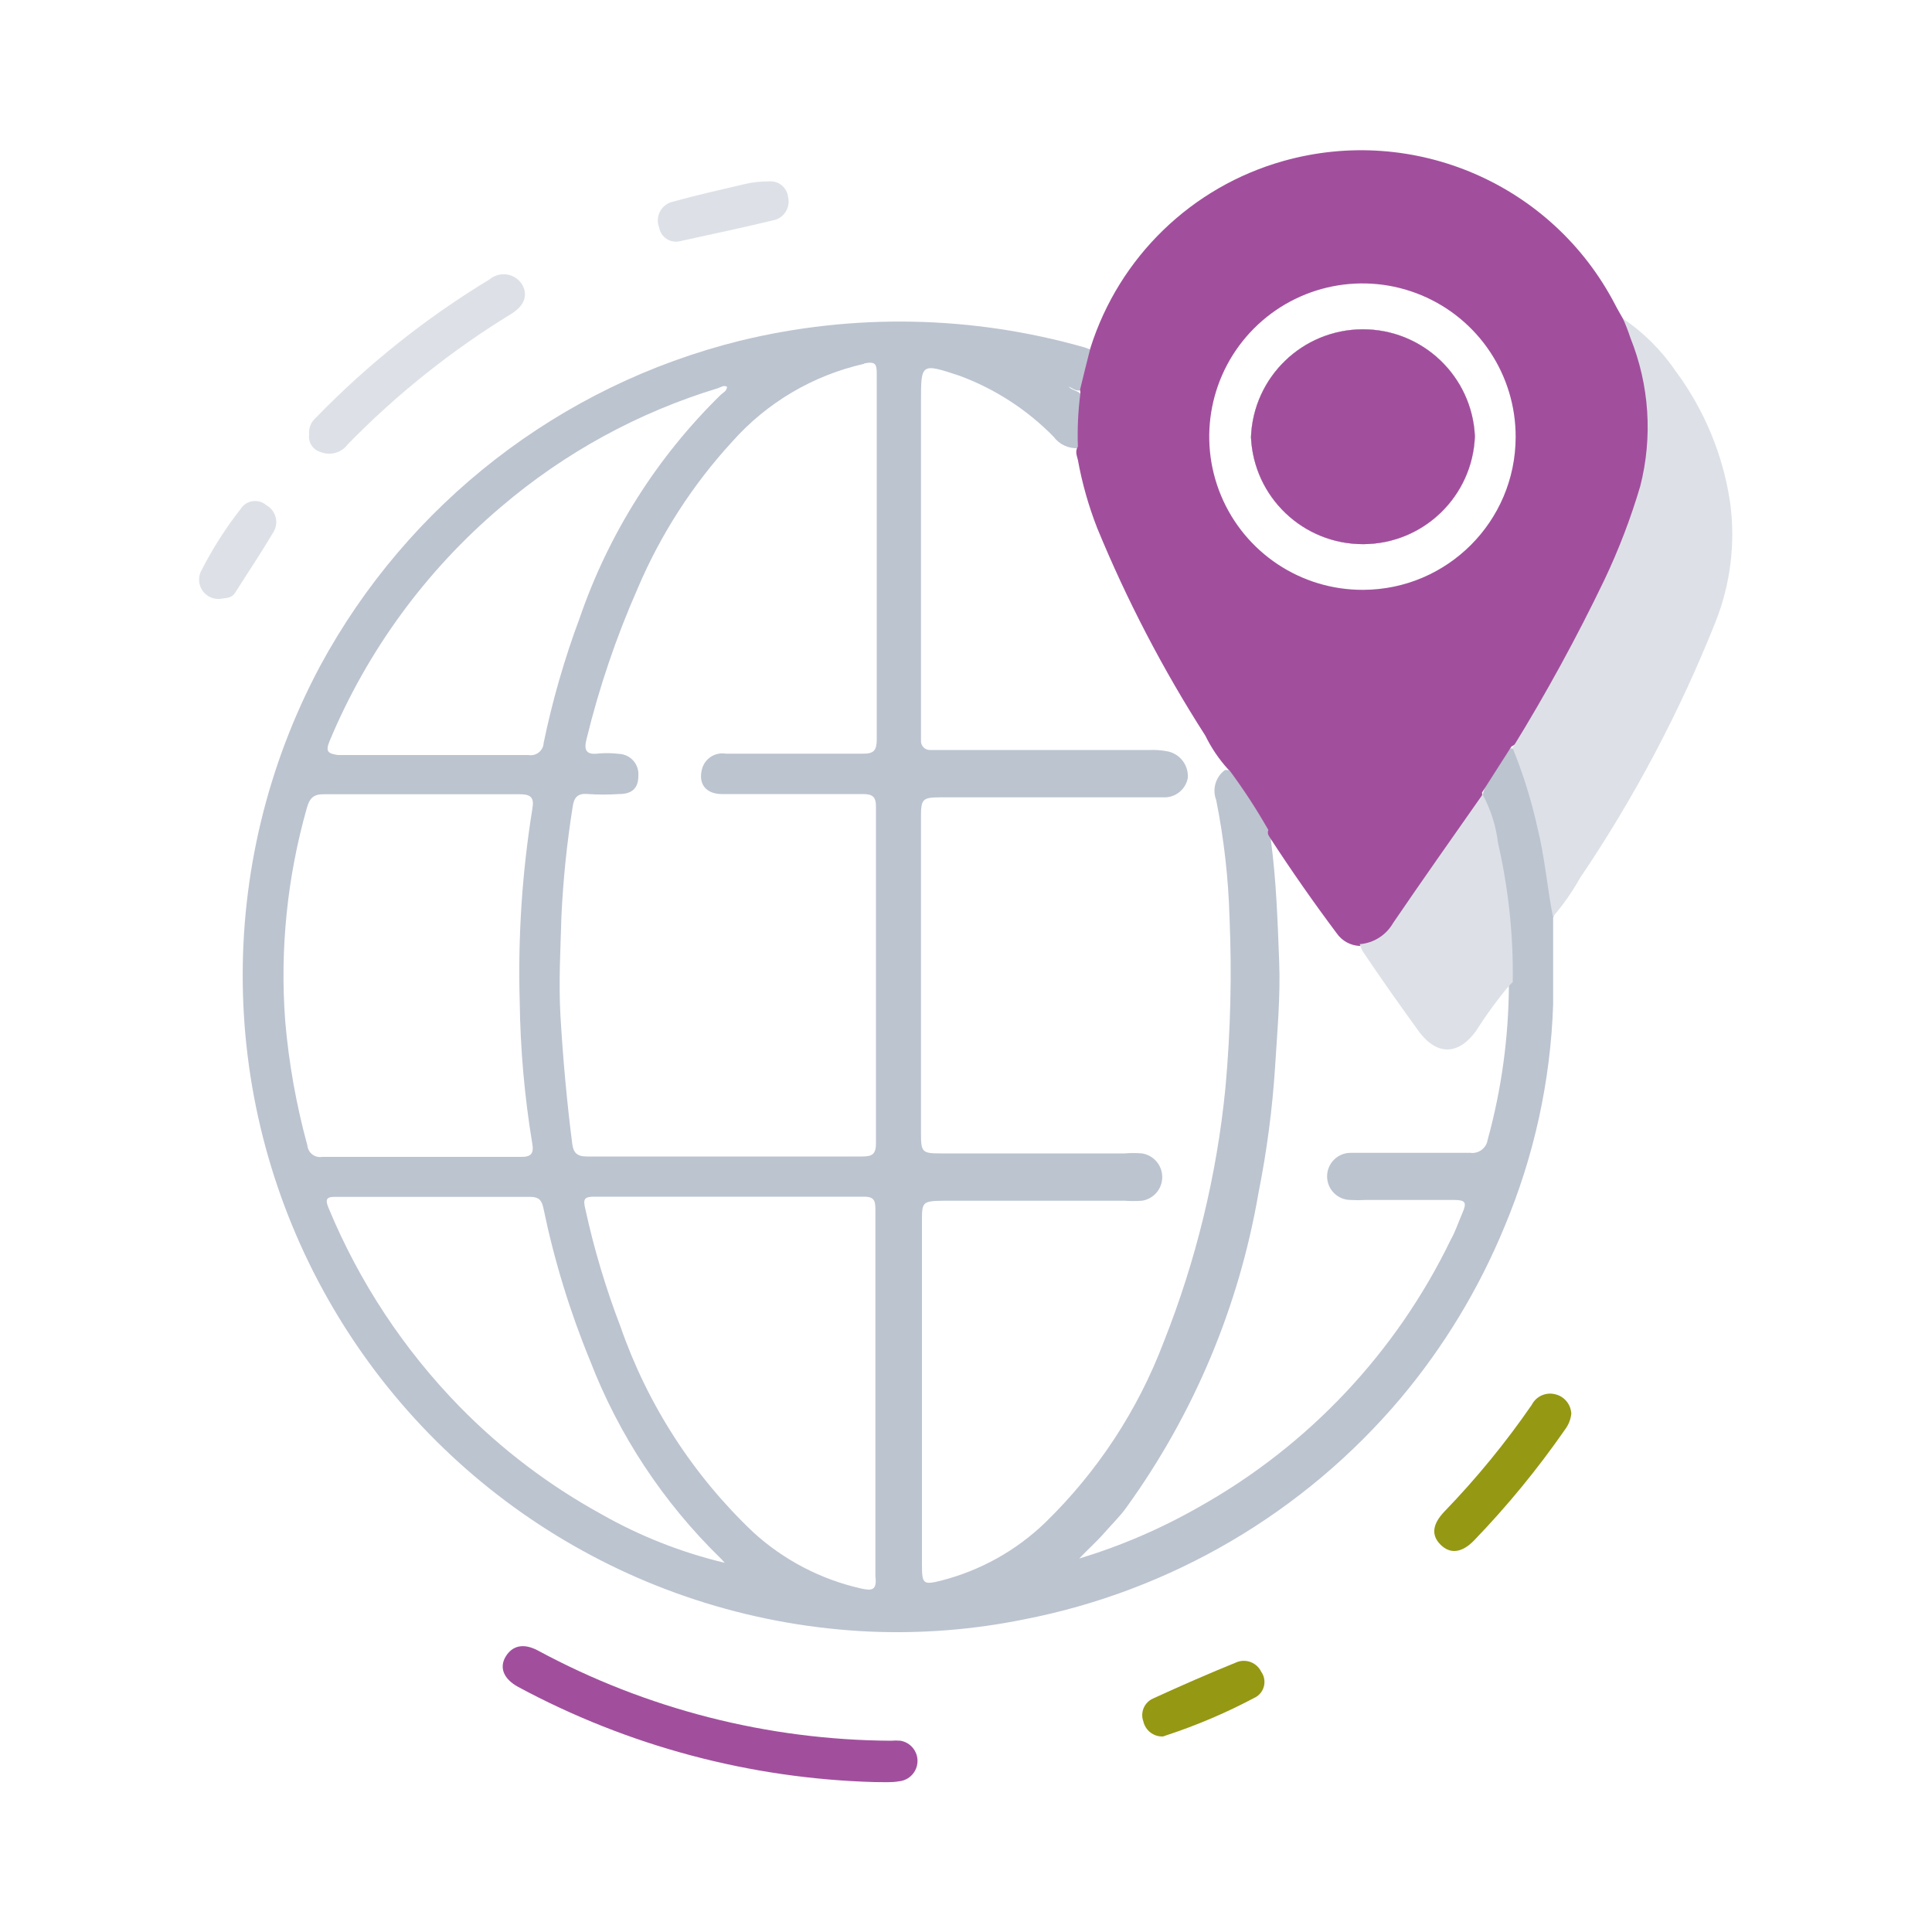
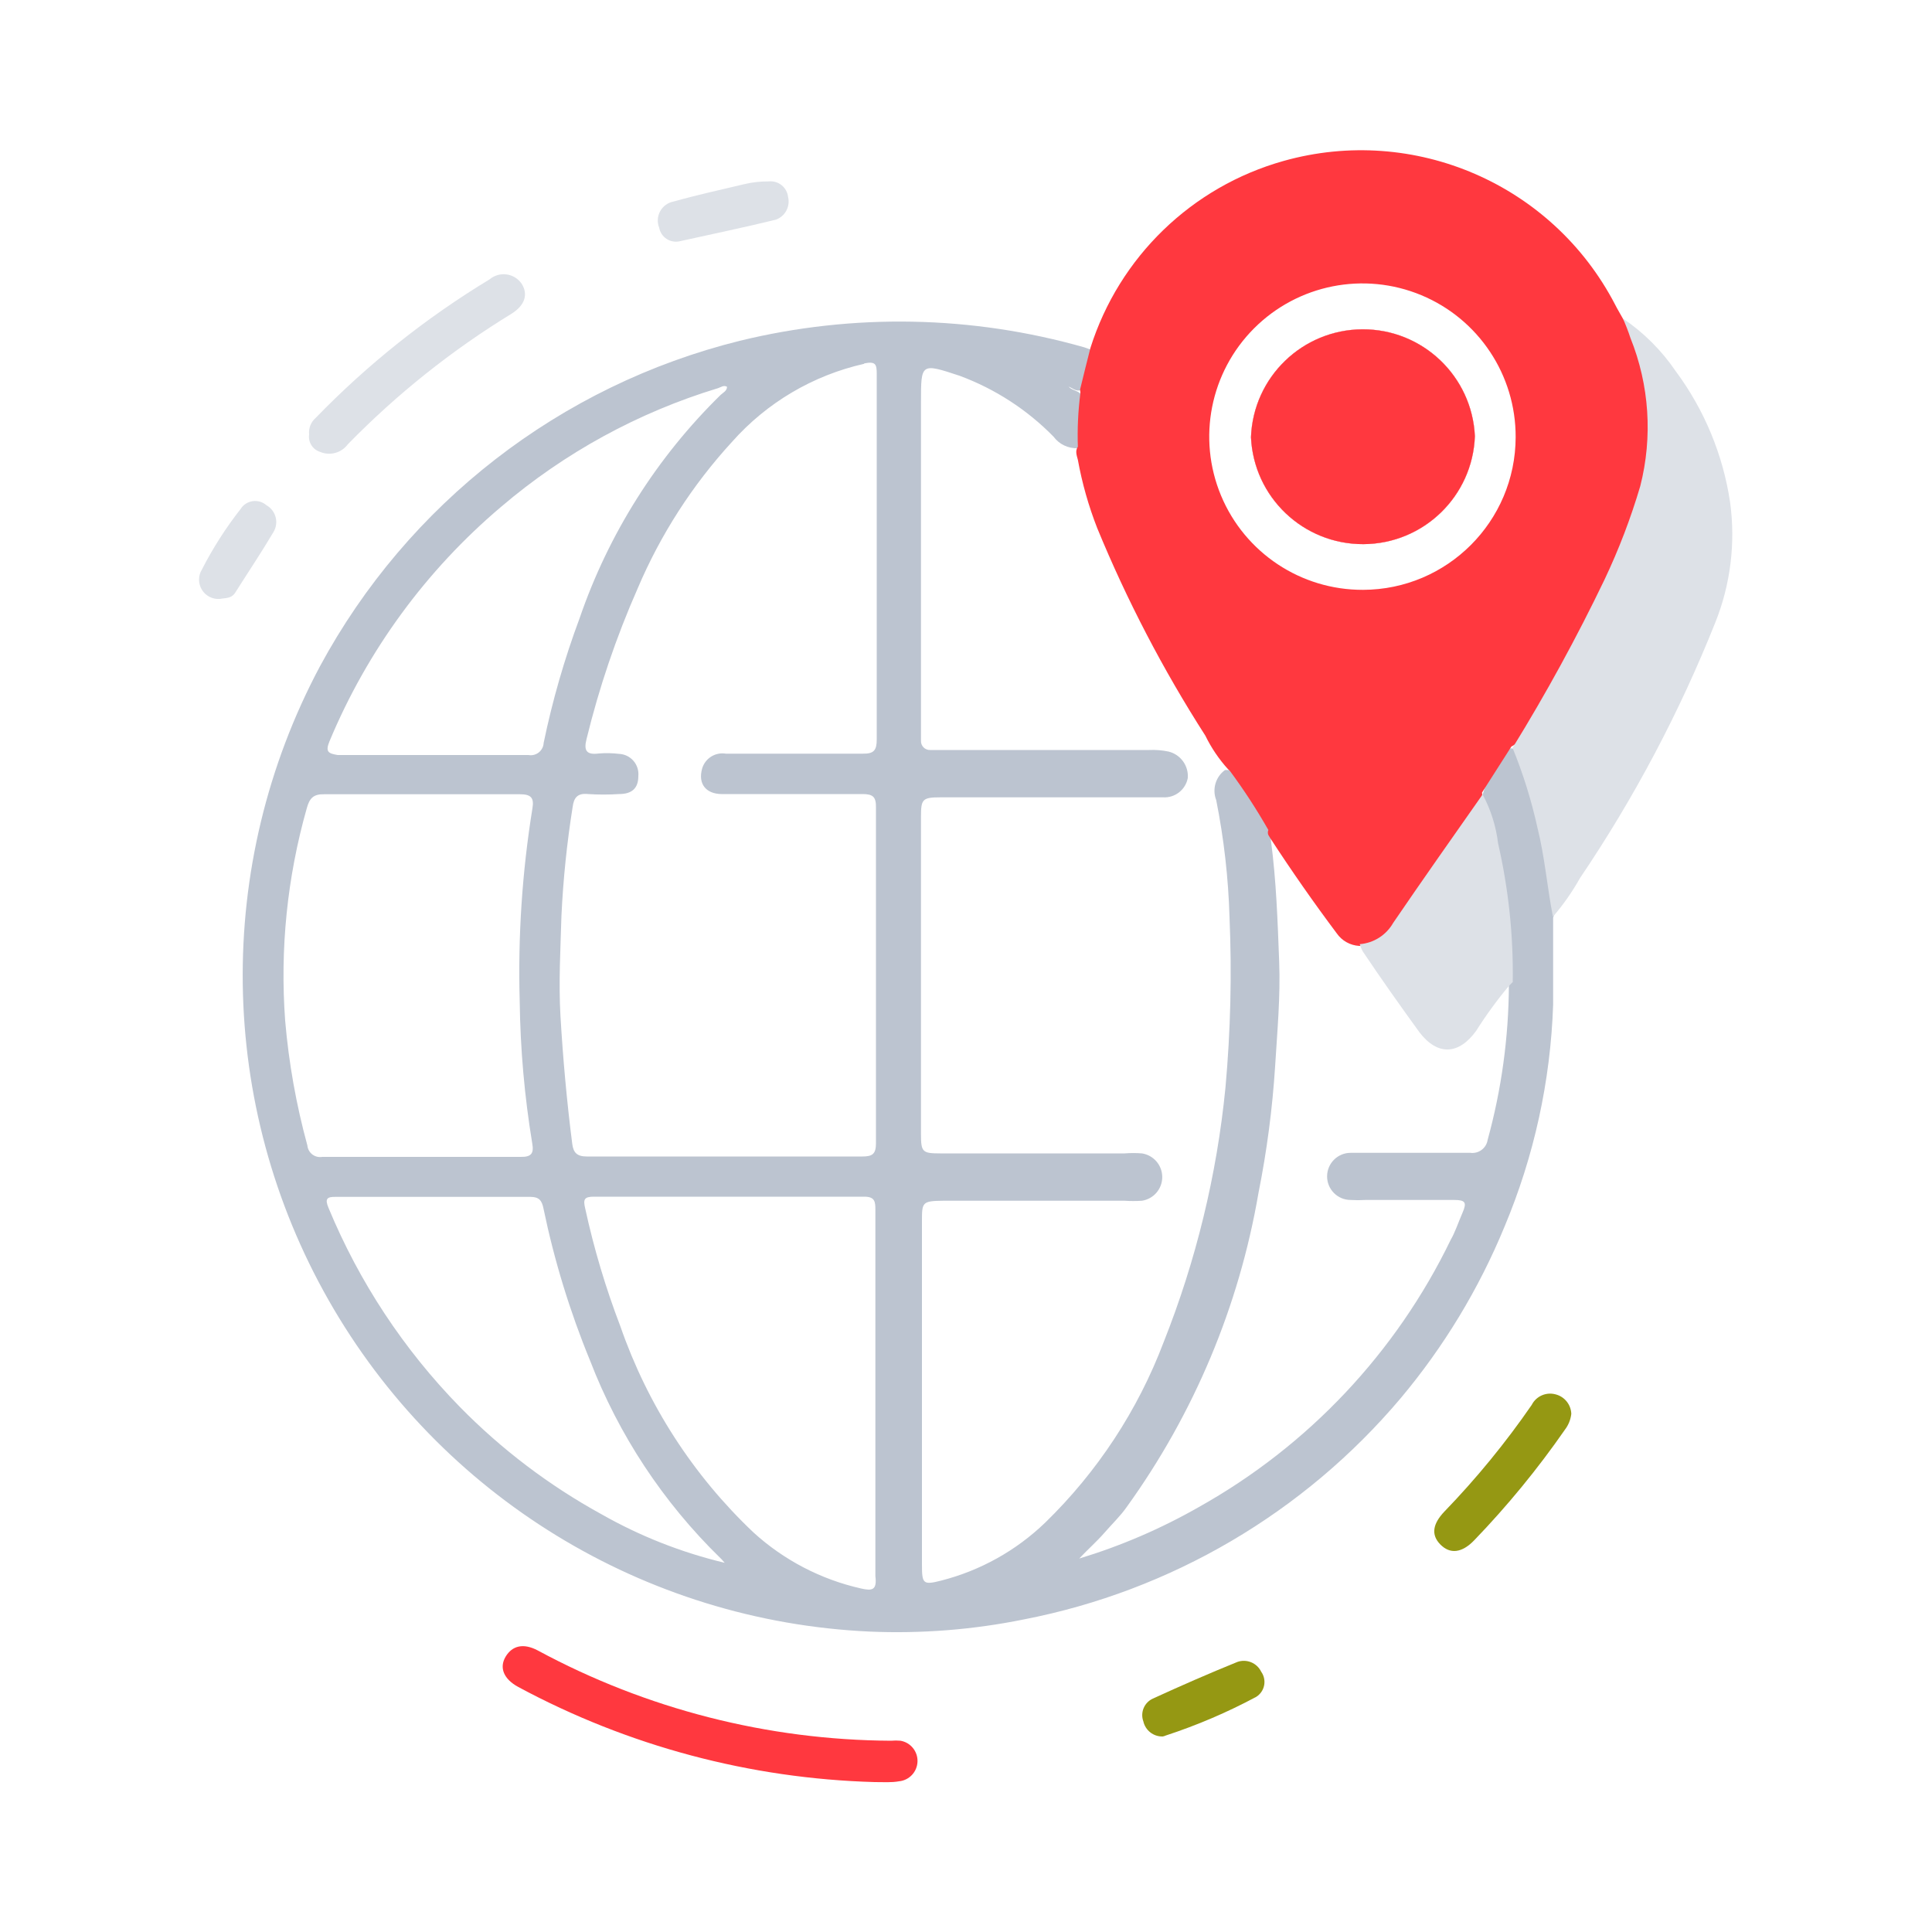
<svg xmlns="http://www.w3.org/2000/svg" id="Layer_1" data-name="Layer 1" viewBox="0 0 100 100">
  <defs>
-     <style>.cls-1{fill:#bcc4d0;}.cls-2{fill:#a14f9d;}.cls-3{fill:#dde1e7;}.cls-4{fill:#959813;}.cls-5{fill:#fefefe;}</style>
+     <style>.cls-1{fill:#bcc4d0;}.cls-2{fill:#ff383f;}.cls-3{fill:#dde1e7;}.cls-4{fill:#959813;}.cls-5{fill:#fefefe;}</style>
  </defs>
  <path class="cls-1" d="M80.46,46.81a31.64,31.64,0,0,0-1.67-7.42,1.48,1.48,0,0,0-.4-.64l-.1,0h0a.14.14,0,0,0-.14,0,5.68,5.68,0,0,0-1.41,2.38h0s0,.07,0,.1l0,.08h0a31.57,31.57,0,0,1,1.36,9.46V51A30.76,30.76,0,0,1,77,59a.8.8,0,0,1-.9.67c-1.06,0-2.13,0-3.19,0s-2,0-3,0a1.22,1.22,0,0,0,0,2.44,6.6,6.6,0,0,0,.77,0c1.53,0,3.06,0,4.59,0,.58,0,.66.13.43.66s-.38,1-.61,1.4A31.64,31.64,0,0,1,62.06,78a30.06,30.06,0,0,1-6.2,2.67c.46-.49.91-.88,1.31-1.34S58,78.46,58.32,78a39.1,39.1,0,0,0,6.82-16.26A49.49,49.49,0,0,0,66,55.19c.11-1.8.28-3.61.21-5.41-.08-2.1-.15-4.21-.43-6.3l0-.25h0a.78.78,0,0,1,0-.16,17.49,17.49,0,0,0-1.84-3,.41.41,0,0,0-.4-.21.34.34,0,0,0-.14,0,1.33,1.33,0,0,0-.45,1.55,36.4,36.4,0,0,1,.69,6.07,66.51,66.51,0,0,1-.21,8.81,48.58,48.58,0,0,1-3.2,13.18,25.77,25.77,0,0,1-6.13,9.34,12.06,12.06,0,0,1-5.38,3c-.94.24-1,.17-1-.82V63.23c0-1,0-1.07,1.11-1.08h9.38a6.76,6.76,0,0,0,.9,0,1.24,1.24,0,0,0,0-2.45,5.42,5.42,0,0,0-.9,0H48.67c-.93,0-1-.07-1-1V42.27c0-.9.07-1,1-1H56.1c1.37,0,2.74,0,4.1,0a1.23,1.23,0,0,0,1.28-1,1.31,1.31,0,0,0-1-1.37,4,4,0,0,0-1-.08H48.84c-.23,0-.46,0-.69,0a.46.46,0,0,1-.48-.49c0-.25,0-.5,0-.76V20.79c0-2,0-2,2-1.34a13.25,13.25,0,0,1,4.86,3.15,1.48,1.48,0,0,0,1.25.6h.07a1,1,0,0,0,.19-.72c0-.62,0-1.23,0-1.85a.43.43,0,0,0-.13-.27.08.08,0,0,0,0,0c-.18-.15-.46-.18-.6-.35.2.08.4.27.63.18h0l.13-.09a4.06,4.06,0,0,0,.39-2l-.33-.12a34.9,34.9,0,0,0-17.84-.34A34,34,0,0,0,16.56,34.49,34,34,0,0,0,45,84.45a33,33,0,0,0,8-.63A34,34,0,0,0,72.5,72.37a33.9,33.9,0,0,0,5.37-8.87A32.49,32.49,0,0,0,80.39,52c0-1.5,0-3,0-4.51A1.06,1.06,0,0,0,80.46,46.81Zm-35.73-28c.6-.12.65.05.65.55,0,3.18,0,6.35,0,9.52s0,6.25,0,9.38c0,.56-.13.76-.72.75-2.36,0-4.73,0-7.09,0a1.09,1.09,0,0,0-1.23.78c-.22.79.21,1.3,1,1.31,2.43,0,4.87,0,7.3,0,.54,0,.71.14.7.7,0,5.79,0,11.58,0,17.37,0,.56-.18.69-.71.69q-7.12,0-14.25,0c-.52,0-.7-.2-.76-.65-.28-2.19-.48-4.4-.61-6.61-.1-1.74,0-3.46.05-5.19a51.08,51.08,0,0,1,.58-5.64c.06-.47.24-.73.8-.67a12.19,12.19,0,0,0,1.6,0c.68,0,1-.31,1-.93a1.05,1.05,0,0,0-1-1.15A5.17,5.17,0,0,0,31,39c-.63.08-.8-.13-.64-.75A46.77,46.77,0,0,1,33,30.47a26.58,26.58,0,0,1,4.89-7.6A12.93,12.93,0,0,1,44.73,18.83ZM17.05,38.38a32.06,32.06,0,0,1,8.89-12.15,31.3,31.3,0,0,1,11.23-6.14c.15-.05.29-.17.46-.07,0,.21-.2.3-.33.42A29.63,29.63,0,0,0,30,32a44,44,0,0,0-1.86,6.45.67.67,0,0,1-.79.63q-4.93,0-9.87,0C17,39,16.83,38.92,17.05,38.38ZM15.91,59.29a36.13,36.13,0,0,1-1.15-6.46,31.71,31.71,0,0,1,1.12-11c.14-.51.34-.73.89-.72q5.07,0,10.14,0c.57,0,.74.18.65.72a53.1,53.1,0,0,0-.66,10,49,49,0,0,0,.65,7.36c.09.51-.05.7-.6.69-1.74,0-3.47,0-5.21,0s-3.38,0-5.06,0A.66.66,0,0,1,15.91,59.29ZM31.12,78.37a31.49,31.49,0,0,1-7.32-5.55A32.54,32.54,0,0,1,17,62.51c-.19-.46-.08-.57.38-.56q5,0,10.08,0c.45,0,.59.2.67.6a44.42,44.42,0,0,0,2.41,7.87,28.7,28.7,0,0,0,6.74,10.22c.09.08.15.17.23.25A24.3,24.3,0,0,1,31.12,78.37Zm13.45,3.85A12.26,12.26,0,0,1,39,79.32a26.76,26.76,0,0,1-6.89-10.67,41.91,41.91,0,0,1-1.82-6.1c-.11-.46-.06-.61.44-.61q7,0,14,0c.55,0,.58.25.58.68,0,3.19,0,6.39,0,9.58s0,6.25,0,9.38C45.4,82.31,45.14,82.35,44.57,82.22Z" />
  <path class="cls-2" d="M76.34,22.58a5.8,5.8,0,0,1-11.59.05,5.8,5.8,0,0,1,11.59-.05Z" />
  <path class="cls-2" d="M85.29,20.12A8.93,8.93,0,0,0,84,16.49c-.13-.24-.28-.48-.4-.72A14.82,14.82,0,0,0,66.44,8.33a14.63,14.63,0,0,0-10,9.68c-.18.7-.35,1.39-.52,2.09l0,0a.26.26,0,0,0,0,.17.36.36,0,0,0,0,.09,17,17,0,0,0-.13,2.76l0,0c-.15.22-.06.45,0,.68a19,19,0,0,0,1,3.53,67.32,67.32,0,0,0,5.6,10.75,7.42,7.42,0,0,0,1.17,1.73l.09.08c.74,1,1.39,2,2,3.07a.34.34,0,0,0,0,.26l.11.18q1.64,2.52,3.43,4.91a1.52,1.52,0,0,0,1.16.65h.13a2.1,2.1,0,0,0,1.53-.88c1.49-2.08,3-4.17,4.4-6.32a2.26,2.26,0,0,0,.3-.52h0a.75.75,0,0,0,0-.22h0l1.52-2.38h0a1.05,1.05,0,0,0,.51-.53,65.18,65.18,0,0,0,5.63-10.92A12,12,0,0,0,85.29,20.12ZM70.55,30.53a7.93,7.93,0,1,1,7.9-7.9A7.92,7.92,0,0,1,70.55,30.53Z" />
  <path class="cls-3" d="M78.29,38.71A94.81,94.81,0,0,0,83.05,30a33.29,33.29,0,0,0,1.85-4.84,12.36,12.36,0,0,0-.51-7.67c-.11-.34-.25-.69-.38-1a10.28,10.28,0,0,1,2.73,2.73A15.12,15.12,0,0,1,89.55,26a12.27,12.27,0,0,1-.77,6.23,69.59,69.59,0,0,1-7,13.22,12.3,12.3,0,0,1-1.4,2c-.3-1.53-.42-3.08-.8-4.6A25.33,25.33,0,0,0,78.29,38.71Z" />
  <path class="cls-2" d="M45.27,92.24a41.34,41.34,0,0,1-18.44-4.92c-.76-.41-1-1-.66-1.57s.92-.72,1.67-.32A38.92,38.92,0,0,0,46.12,90.1a2.7,2.7,0,0,1,.49,0,1.06,1.06,0,0,1-.08,2.1C46.14,92.27,45.74,92.24,45.27,92.24Z" />
  <path class="cls-3" d="M16,22.49a1,1,0,0,1,.34-.86,44.94,44.94,0,0,1,9-7.17,1.13,1.13,0,0,1,1.65.21c.36.55.19,1.12-.5,1.56A43.74,43.74,0,0,0,18,23a1.2,1.2,0,0,1-1.43.39A.82.82,0,0,1,16,22.49Z" />
  <path class="cls-4" d="M81.33,73.18A1.65,1.65,0,0,1,81,74a46.21,46.21,0,0,1-4.7,5.73c-.64.66-1.25.72-1.75.21s-.38-1.08.21-1.7a43.37,43.37,0,0,0,4.52-5.52,1.07,1.07,0,0,1,1.23-.55A1.08,1.08,0,0,1,81.33,73.18Z" />
  <path class="cls-3" d="M35.17,12.49a.88.88,0,0,1-1.05-.7,1,1,0,0,1,.75-1.36c1.2-.34,2.41-.6,3.62-.89a5.19,5.19,0,0,1,1.3-.15.91.91,0,0,1,1,.8,1,1,0,0,1-.63,1.18C38.49,11.78,36.83,12.12,35.17,12.49Z" />
  <path class="cls-4" d="M60.18,89.88a1,1,0,0,1-1-.78.94.94,0,0,1,.49-1.18c1.44-.66,2.9-1.3,4.38-1.9a1,1,0,0,1,1.23.51.91.91,0,0,1-.26,1.3,29.11,29.11,0,0,1-4.68,2A.57.57,0,0,1,60.18,89.88Z" />
  <path class="cls-3" d="M11.38,31a1,1,0,0,1-.93-1.52,19.38,19.38,0,0,1,2-3.13.89.89,0,0,1,1.34-.2,1,1,0,0,1,.37,1.38c-.62,1.05-1.3,2.06-1.95,3.09C12,31,11.68,30.94,11.38,31Z" />
  <path class="cls-3" d="M78.3,50.83l-.19.19a21.34,21.34,0,0,0-1.7,2.33c-.9,1.25-2,1.31-2.94.08-1-1.38-2-2.79-2.93-4.18a2,2,0,0,1-.1-.21l-.06-.17a2.19,2.19,0,0,0,1.73-1.1c1.52-2.23,3.08-4.44,4.63-6.65h0l0,0h0a7.13,7.13,0,0,1,.8,2.53A30.16,30.16,0,0,1,78.3,50.83Z" />
  <path class="cls-5" d="M76.34,22.58a5.8,5.8,0,0,1-11.59.05,5.8,5.8,0,0,1,11.59-.05Z" />
  <path class="cls-2" d="M76.34,22.58a5.8,5.8,0,0,1-11.59.05,5.8,5.8,0,0,1,11.59-.05Z" />
</svg>
